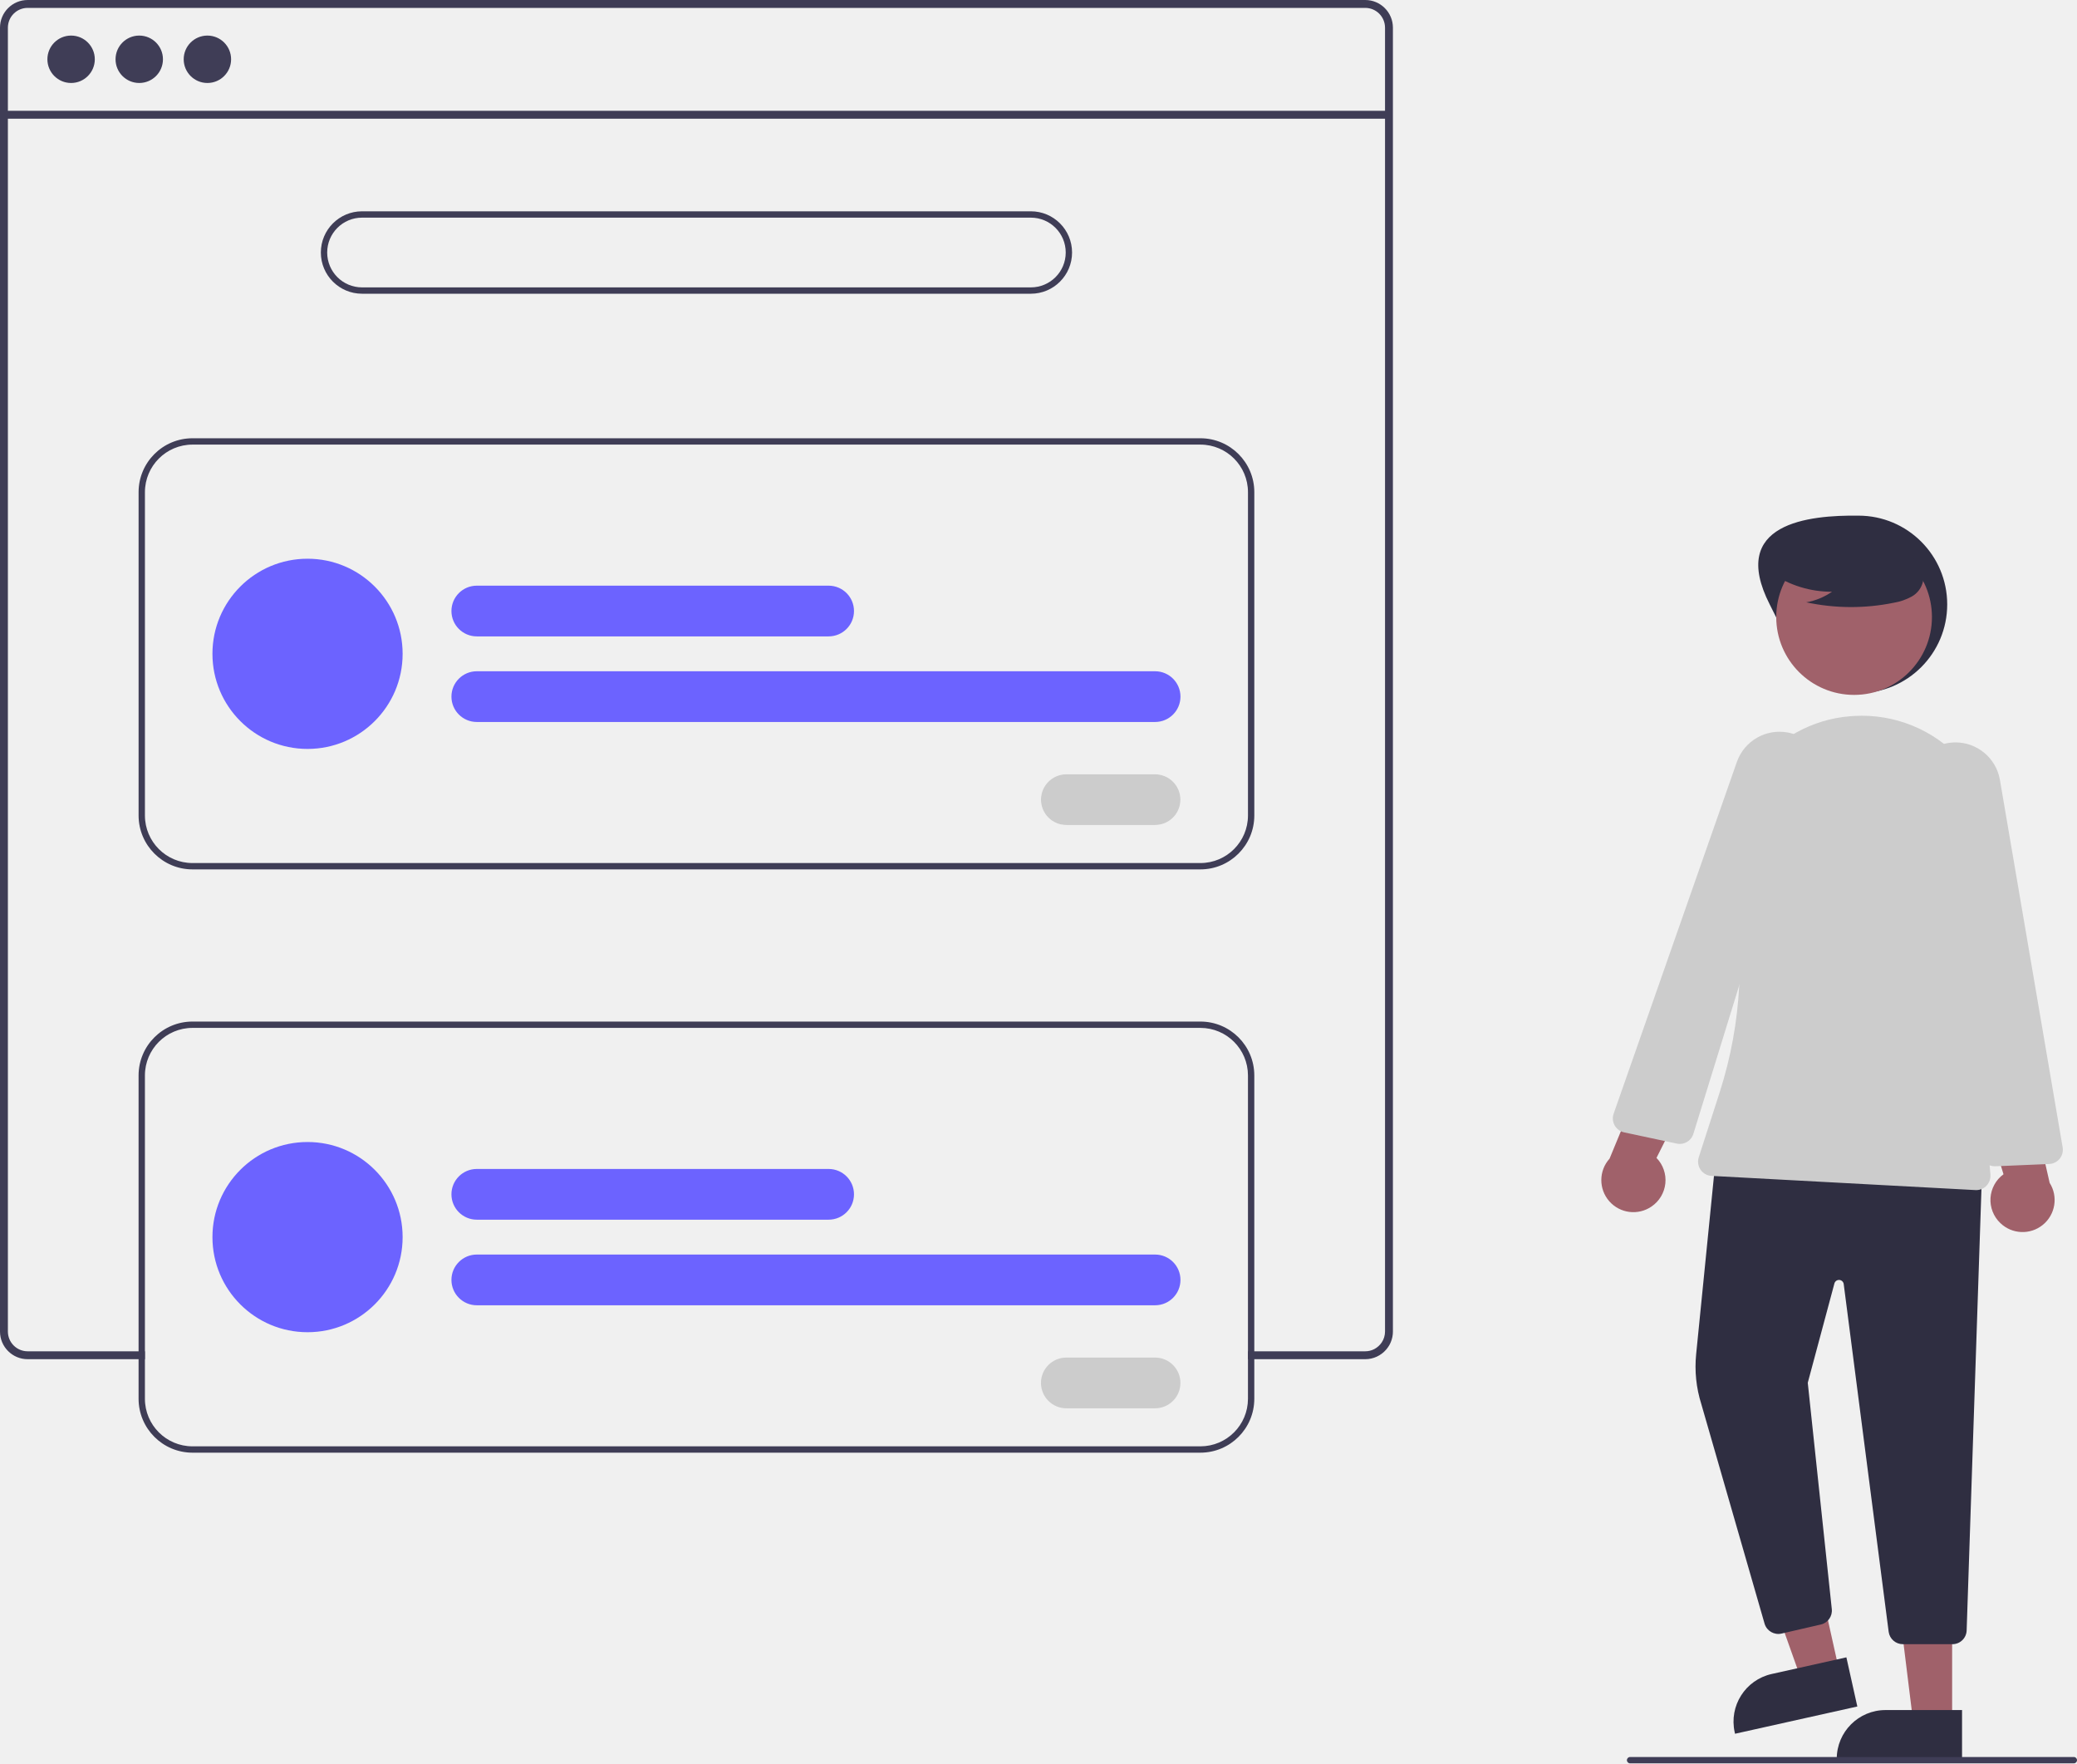
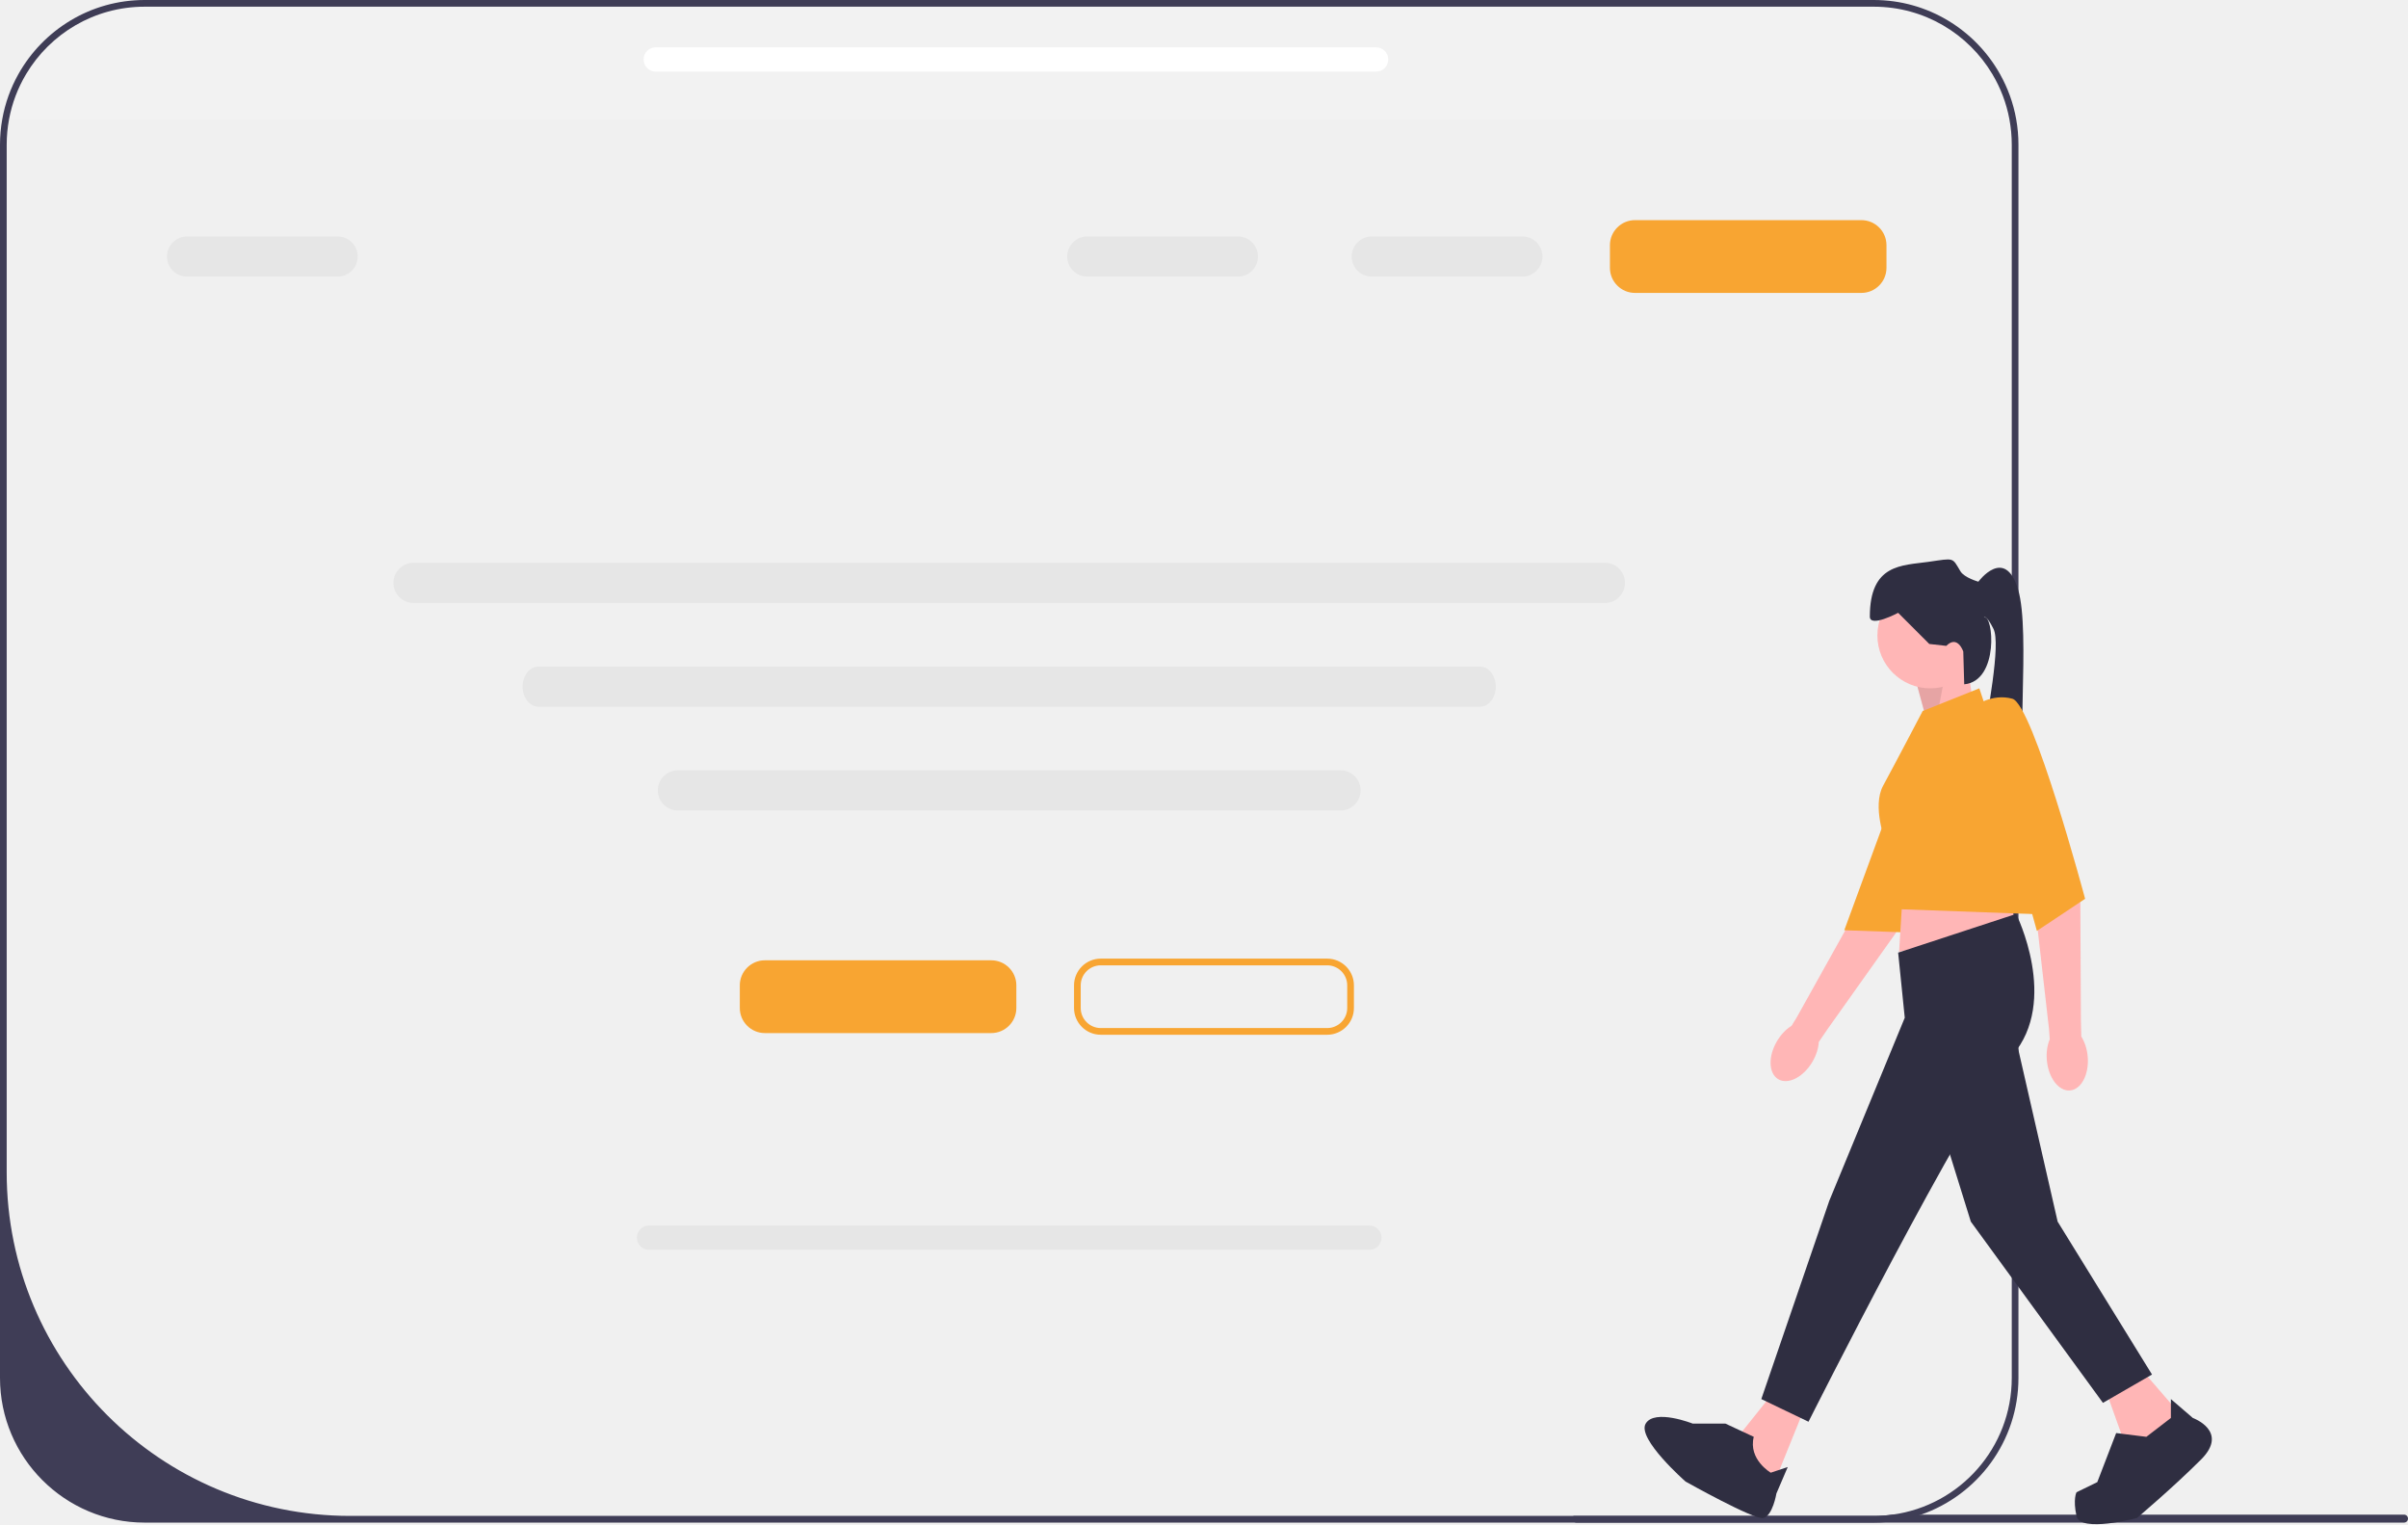
- <svg xmlns="http://www.w3.org/2000/svg" data-name="Layer 1" width="655.272" height="556.25" viewBox="0 0 655.272 556.25">
-   <path d="M830.688,362.537c7.011,13.784,12.536,28,28,28a28,28,0,0,0,0-56C842.972,334.34,817.639,336.881,830.688,362.537Z" transform="translate(-272.3641 -171.875)" fill="#2f2e41" />
-   <polygon points="580.332 527.399 568.366 530.065 552.386 485.179 570.047 481.243 580.332 527.399" fill="#a0616a" />
-   <path d="M858.333,710.193l-38.584,8.598-.109-.488a15.386,15.386,0,0,1,11.671-18.365l.001-0,23.566-5.251Z" transform="translate(-272.3641 -171.875)" fill="#2f2e41" />
-   <polygon points="615.88 543.442 603.62 543.442 597.787 496.154 615.882 496.155 615.88 543.442" fill="#a0616a" />
-   <path d="M891.37,727.202l-39.531-.001v-.5a15.386,15.386,0,0,1,15.386-15.386h.001l24.144.001Z" transform="translate(-272.3641 -171.875)" fill="#2f2e41" />
-   <path d="M888.325,690.537H872.678a4.517,4.517,0,0,1-4.458-3.891l-14.184-109.717a1.5,1.5,0,0,0-2.935-.185l-8.406,31.329,7.577,71.352a4.496,4.496,0,0,1-3.458,4.903l-12.412,2.864a4.522,4.522,0,0,1-5.303-3.031l-19.988-69.366a39.109,39.109,0,0,1-1.627-15.747l6.253-62.534.474.023,83.493,4.023-4.882,145.633A4.483,4.483,0,0,1,888.325,690.537Z" transform="translate(-272.3641 -171.875)" fill="#2f2e41" />
-   <circle cx="584.946" cy="194.646" r="24.561" fill="#a0616a" />
-   <path d="M895.835,547.296c-.081,0-.162-.002-.243-.007l-83.246-4.476a4.499,4.499,0,0,1-4.042-5.872l6.589-20.459a132.358,132.358,0,0,0,3.497-67.876,42.362,42.362,0,0,1,7.525-34.145,41.734,41.734,0,0,1,30.16-16.646h0q.612-.048,1.227-.086a42.172,42.172,0,0,1,44.194,48.351l-5.804,38.973,4.627,57.382a4.5,4.5,0,0,1-4.484,4.861Z" transform="translate(-272.3641 -171.875)" fill="#ccc" />
-   <path d="M793.399,552.476a10.056,10.056,0,0,0,1.57-15.339l16.028-31.939L792.556,507.382l-12.394,29.995a10.11,10.11,0,0,0,13.236,15.1Z" transform="translate(-272.3641 -171.875)" fill="#a0616a" />
-   <path d="M903.434,557.681a10.056,10.056,0,0,1,1.015-15.386l-10.466-34.168,17.817,5.235,7.207,31.644a10.11,10.11,0,0,1-15.573,12.675Z" transform="translate(-272.3641 -171.875)" fill="#a0616a" />
-   <path d="M901.701,539.782a4.477,4.477,0,0,1-4.455-3.909l-8.328-62.823-13.286-49.093a14.188,14.188,0,0,1,13.347-17.889h0a14.244,14.244,0,0,1,14.334,11.796L923.108,533.808a4.501,4.501,0,0,1-4.246,5.253l-16.965.717C901.832,539.78,901.766,539.782,901.701,539.782Z" transform="translate(-272.3641 -171.875)" fill="#ccc" />
-   <path d="M802.322,532.726a4.6,4.6,0,0,1-.958-.102l-16.606-3.541a4.5,4.5,0,0,1-3.308-5.889L820.342,412.189a14.265,14.265,0,0,1,16.104-9.235h0a14.189,14.189,0,0,1,10.17,19.868l-21.327,46.243-18.686,60.487A4.474,4.474,0,0,1,802.322,532.726Z" transform="translate(-272.3641 -171.875)" fill="#ccc" />
-   <path d="M831.247,352.64A33.405,33.405,0,0,0,850.338,358.54a20.471,20.471,0,0,1-8.114,3.338,67.359,67.359,0,0,0,27.514.155,17.807,17.807,0,0,0,5.76-1.978,7.289,7.289,0,0,0,3.555-4.755c.604-3.449-2.083-6.582-4.876-8.693a35.967,35.967,0,0,0-30.224-6.04c-3.376.873-6.759,2.347-8.951,5.059s-2.843,6.891-.753,9.684Z" transform="translate(-272.3641 -171.875)" fill="#2f2e41" />
-   <path d="M703.084,171.875h-422a8.728,8.728,0,0,0-8.72,8.72v411.32a8.728,8.728,0,0,0,8.72,8.72h37v-2.49h-37a6.237,6.237,0,0,1-6.23-6.23V180.595a6.237,6.237,0,0,1,6.23-6.23h422a6.24,6.24,0,0,1,6.24,6.23v411.32a6.179,6.179,0,0,1-1.03,3.42,6.446,6.446,0,0,1-2.36,2.12,6.186,6.186,0,0,1-2.85.69h-37v2.49h37a8.712,8.712,0,0,0,6.63-3.06,1.946,1.946,0,0,0,.19-.24,8.153,8.153,0,0,0,1.25-2.11,8.499,8.499,0,0,0,.66-3.31V180.595A8.73,8.73,0,0,0,703.084,171.875Z" transform="translate(-272.3641 -171.875)" fill="#3f3d56" />
-   <rect x="1.242" y="34.953" width="436.957" height="2.493" fill="#3f3d56" />
-   <circle cx="22.431" cy="18.7" r="7.478" fill="#3f3d56" />
-   <circle cx="43.932" cy="18.7" r="7.478" fill="#3f3d56" />
-   <circle cx="65.432" cy="18.7" r="7.478" fill="#3f3d56" />
-   <path d="M597.589,264.531h-211a13,13,0,0,1,0-26h211a13,13,0,0,1,0,26Zm-211-24a11,11,0,0,0,0,22h211a11,11,0,0,0,0-22Z" transform="translate(-272.3641 -171.875)" fill="#3f3d56" />
-   <path d="M651.088,446.125h-318a17.019,17.019,0,0,1-17-17v-102a17.019,17.019,0,0,1,17-17h318a17.019,17.019,0,0,1,17,17v102A17.019,17.019,0,0,1,651.088,446.125Zm-318-134a15.017,15.017,0,0,0-15,15v102a15.017,15.017,0,0,0,15,15h318a15.017,15.017,0,0,0,15-15v-102a15.017,15.017,0,0,0-15-15Z" transform="translate(-272.3641 -171.875)" fill="#3f3d56" />
-   <path d="M533.789,372.625h-111a8,8,0,1,1,0-16h111a8,8,0,0,1,0,16Z" transform="translate(-272.3641 -171.875)" fill="#6c63ff" />
-   <path d="M636.789,399.625h-214a8,8,0,1,1,0-16h214a8,8,0,0,1,0,16Z" transform="translate(-272.3641 -171.875)" fill="#6c63ff" />
-   <circle cx="97.024" cy="206.25" r="30" fill="#6c63ff" />
-   <path d="M636.778,432.125h-28a8,8,0,1,1,0-16h28a8,8,0,0,1,0,16Z" transform="translate(-272.3641 -171.875)" fill="#fff" />
-   <path d="M636.778,432.125h-28a8,8,0,1,1,0-16h28a8,8,0,0,1,0,16Z" transform="translate(-272.3641 -171.875)" fill="#ccc" />
-   <path d="M651.084,494.125h-318a17.024,17.024,0,0,0-17,17v102a17.024,17.024,0,0,0,17,17h318a17.018,17.018,0,0,0,17-17v-102A17.018,17.018,0,0,0,651.084,494.125Zm15,119a15.012,15.012,0,0,1-15,15h-318a15.018,15.018,0,0,1-15-15v-102a15.018,15.018,0,0,1,15-15h318a15.012,15.012,0,0,1,15,15Z" transform="translate(-272.3641 -171.875)" fill="#3f3d56" />
-   <path d="M533.789,556.625h-111a8,8,0,1,1,0-16h111a8,8,0,0,1,0,16Z" transform="translate(-272.3641 -171.875)" fill="#6c63ff" />
-   <path d="M636.789,583.625h-214a8,8,0,1,1,0-16h214a8,8,0,0,1,0,16Z" transform="translate(-272.3641 -171.875)" fill="#6c63ff" />
-   <circle cx="97.024" cy="390.25" r="30" fill="#6c63ff" />
-   <path d="M636.778,616.125h-28a8,8,0,1,1,0-16h28a8,8,0,0,1,0,16Z" transform="translate(-272.3641 -171.875)" fill="#ccc" />
-   <path d="M926.636,728.125h-140a1,1,0,0,1,0-2h140a1,1,0,1,1,0,2Z" transform="translate(-272.3641 -171.875)" fill="#3f3d56" />
+ <svg xmlns="http://www.w3.org/2000/svg" width="719.53" height="455.365" viewBox="0 0 719.53 455.365">
+   <path d="M602.46,35.65H.67c.85-4.82,2.51-9.38,4.83-13.51C12.91,8.94,27.04,0,43.23,0H559.9c16.18,0,30.32,8.94,37.72,22.14,2.32,4.13,3.99,8.69,4.84,13.51Z" fill="#f2f2f2" />
+   <path d="M719.53,453.7c0,.66-.53,1.19-1.19,1.19h-247.29c-.66,0-1.19-.53-1.19-1.19,0-.32,.12-.6,.32-.81h89.72c1.91,0,3.78-.13,5.62-.38h152.82c.66,0,1.19,.53,1.19,1.19Z" fill="#3f3d56" />
+   <path d="M442.218,211.14H160.905c-2.614,0-4.741-2.691-4.741-6s2.127-6,4.741-6H442.218c2.614,0,4.741,2.691,4.741,6s-2.127,6-4.741,6Z" fill="#e6e6e6" />
+   <path d="M602.46,35.65c-.85-4.82-2.52-9.38-4.84-13.51-7.4-13.2-21.54-22.14-37.72-22.14H43.23C27.04,0,12.91,8.94,5.5,22.14c-2.32,4.13-3.98,8.69-4.83,13.51-.44,2.46-.67,4.99-.67,7.58V411.66c0,23.84,19.39,43.23,43.23,43.23H559.9c4.94,0,9.7-.84,14.13-2.38,16.92-5.86,29.1-21.96,29.1-40.85V43.23c0-2.58-.23-5.12-.67-7.58Zm-1.33,376.01c0,20.86-15.5,38.11-35.61,40.85-1.84,.25-3.71,.38-5.62,.38H104.64c-56.69,0-102.64-45.96-102.64-102.65V43.23c0-2.59,.24-5.12,.7-7.58,.9-4.86,2.65-9.41,5.1-13.51C14.99,10.08,28.17,2,43.23,2H559.9c15.06,0,28.24,8.08,35.43,20.14,2.45,4.1,4.2,8.65,5.1,13.51,.46,2.46,.7,4.99,.7,7.58V411.66Z" fill="#3f3d56" />
+   <g>
+     <polygon points="575.926 216.08 572.542 203.672 587.77 198.032 589.462 209.312 575.926 216.08" fill="#ffb6b6" />
+     <polygon points="575.926 216.08 572.542 203.672 581.51 199.889 578.724 214.517 575.926 216.08" isolation="isolate" opacity=".1" />
+     <g>
+       <path d="M531.349,322.417c-2.909-1.73-3.062-6.838-.343-11.409,1.19-2.001,2.734-3.567,4.337-4.55l1.597-2.609,20.202-36.216s8.843-34.156,12.443-38.286c3.6-4.13,8.806-3.157,8.806-3.157l4.617,4.101-16.479,48.377-20.336,28.638-2.725,3.985c-.099,1.878-.739,3.982-1.93,5.983-2.719,4.571-7.282,6.873-10.19,5.142v0Z" fill="#ffb6b6" />
+       <path d="M575.093,212.535s6.426-.248,10.48,4.743-17.185,61.249-17.185,61.249l-17.3-.612,24.005-65.379h0Z" fill="#f8a532" />
+     </g>
+     <circle cx="576.772" cy="189.854" r="15.792" fill="#ffb6b6" />
+     <polygon points="539.831 419.114 529.115 445.621 522.912 439.417 520.656 427.573 529.679 416.294 539.831 419.114" fill="#ffb6b6" />
+     <polygon points="640.22 409.526 650.936 421.934 645.86 432.085 634.58 430.393 628.941 414.602 640.22 409.526" fill="#ffb6b6" />
+     <polygon points="568.876 261.48 567.466 284.322 602.433 278.118 600.177 264.018 568.876 261.48" fill="#ffb6b6" />
+     <path d="M567.184,284.604l35.249-11.562s12.972,25.943-1.128,42.299-60.91,109.413-60.91,109.413l-14.1-6.768,20.303-59.218,22.559-54.706-1.974-19.457h0Z" fill="#2f2e41" />
+     <polygon points="601.305 305.753 614.841 364.971 643.04 410.654 628.377 419.114 588.898 364.971 575.926 323.236 601.305 305.753" fill="#2f2e41" />
+     <path d="M515.58,425.318h-9.768s-11.397-4.512-14.069,0,11.918,17.308,11.918,17.308c0,0,20.378,11.455,23.198,10.891s3.948-7.332,3.948-7.332l3.384-7.896-5.076,1.692s-6.768-3.948-5.076-10.716l-8.46-3.948h0Z" fill="#2f2e41" />
+     <path d="M648.68,423.626v-5.64l6.557,5.64s10.927,3.948,2.467,12.408c-8.46,8.46-19.175,17.483-19.175,17.483,0,0-16.919,4.512-18.047-.564s0-7.13,0-7.13l6.204-3.022,5.64-14.664,9.024,1.128,7.332-5.64,0-0Z" fill="#2f2e41" />
+     <path d="M581.566,192.956l-5.076-.564-9.306-9.306s-8.46,4.512-8.46,1.128c0-15.792,9.588-15.228,17.484-16.356,7.896-1.128,7.05-1.41,9.588,2.82,1.161,1.934,5.358,3.102,5.358,3.102,0,0,7.896-10.716,11.844,2.256,3.948,12.972-1.128,53.014,2.82,56.398,3.948,3.384-16.21,6.763-14.027-6.488s6.131-33.555,3.875-38.066c-2.256-4.512-2.82-3.384-2.82-3.384,2.796-1.141,4.622,18.964-5.919,19.949l-.285-9.797s-1.692-5.076-5.076-1.692l0-0Z" fill="#2f2e41" />
+     <path d="M574.516,212.414l16.919-6.768,22.559,67.678-46.416-1.691-4.179-20.2s-4.08-10.513-.697-16.717,11.813-22.303,11.813-22.303l0-0Z" fill="#f8a532" />
+     <g>
+       <path d="M618.543,325.783c-3.372,.29-6.474-3.771-6.93-9.07-.199-2.32,.142-4.492,.871-6.225l-.224-3.051-4.699-41.202s-8.748-33.703-8.231-39.157c.518-5.454,1.335-6.902,1.335-6.902l6.142,.64,14.814,48.913,.173,35.123,.109,4.827c1.014,1.584,1.721,3.666,1.92,5.986,.455,5.299-1.909,9.829-5.281,10.119v0Z" fill="#ffb6b6" />
+       <path d="M590.026,211.004s5.076-3.948,11.28-2.256,21.744,59.782,21.744,59.782l-14.413,9.588-18.611-67.114Z" fill="#f8a532" />
+     </g>
+   </g>
+   <path d="M296.205,308.64h-67.656c-4.129,0-7.488-3.359-7.488-7.488v-6.767c0-4.129,3.359-7.487,7.488-7.487h67.656c4.129,0,7.488,3.358,7.488,7.487v6.767c0,4.129-3.359,7.488-7.488,7.488Z" fill="#f8a532" />
+   <path d="M556.205,87.511h-67.656c-4.129,0-7.488-3.359-7.488-7.488v-6.767c0-4.129,3.359-7.487,7.488-7.487h67.656c4.129,0,7.488,3.358,7.488,7.487v6.767c0,4.129-3.359,7.488-7.488,7.488Z" fill="#f8a532" />
+   <path d="M396.573,309.14h-67.656c-4.405,0-7.988-3.584-7.988-7.988v-6.767c0-4.404,3.583-7.987,7.988-7.987h67.656c4.405,0,7.988,3.583,7.988,7.987v6.767c0,4.404-3.583,7.988-7.988,7.988Zm-67.656-20.742c-3.302,0-5.988,2.686-5.988,5.987v6.767c0,3.302,2.687,5.988,5.988,5.988h67.656c3.302,0,5.988-2.687,5.988-5.988v-6.767c0-3.302-2.687-5.987-5.988-5.987h-67.656Z" fill="#f8a532" />
+   <path d="M479.561,180.14H123.561c-3.309,0-6-2.691-6-6s2.691-6,6-6H479.561c3.309,0,6,2.691,6,6s-2.691,6-6,6Z" fill="#e6e6e6" />
+   <path d="M100.89,82.64H55.89c-3.309,0-6-2.691-6-6s2.691-6,6-6h45c3.309,0,6,2.691,6,6s-2.691,6-6,6Z" fill="#e6e6e6" />
+   <path d="M369.89,82.64h-45c-3.309,0-6-2.691-6-6s2.691-6,6-6h45c3.309,0,6,2.691,6,6s-2.691,6-6,6Z" fill="#e6e6e6" />
+   <path d="M454.89,82.64h-45c-3.309,0-6-2.691-6-6s2.691-6,6-6h45c3.309,0,6,2.691,6,6s-2.691,6-6,6Z" fill="#e6e6e6" />
+   <path d="M400.561,242.14H202.561c-3.309,0-6-2.691-6-6s2.691-6,6-6h198c3.309,0,6,2.691,6,6s-2.691,6-6,6Z" fill="#e6e6e6" />
+   <path d="M409.189,373.396H193.934c-2.001,0-3.628-1.627-3.628-3.628s1.627-3.628,3.628-3.628h215.256c2.001,0,3.628,1.627,3.628,3.628s-1.627,3.628-3.628,3.628h-0Z" fill="#e6e6e6" />
+   <path d="M411.193,21.396H195.937c-2.001,0-3.628-1.627-3.628-3.628s1.627-3.628,3.628-3.628h215.256c2.001,0,3.628,1.627,3.628,3.628s-1.627,3.628-3.628,3.628h-0Z" fill="#fff" />
</svg>
